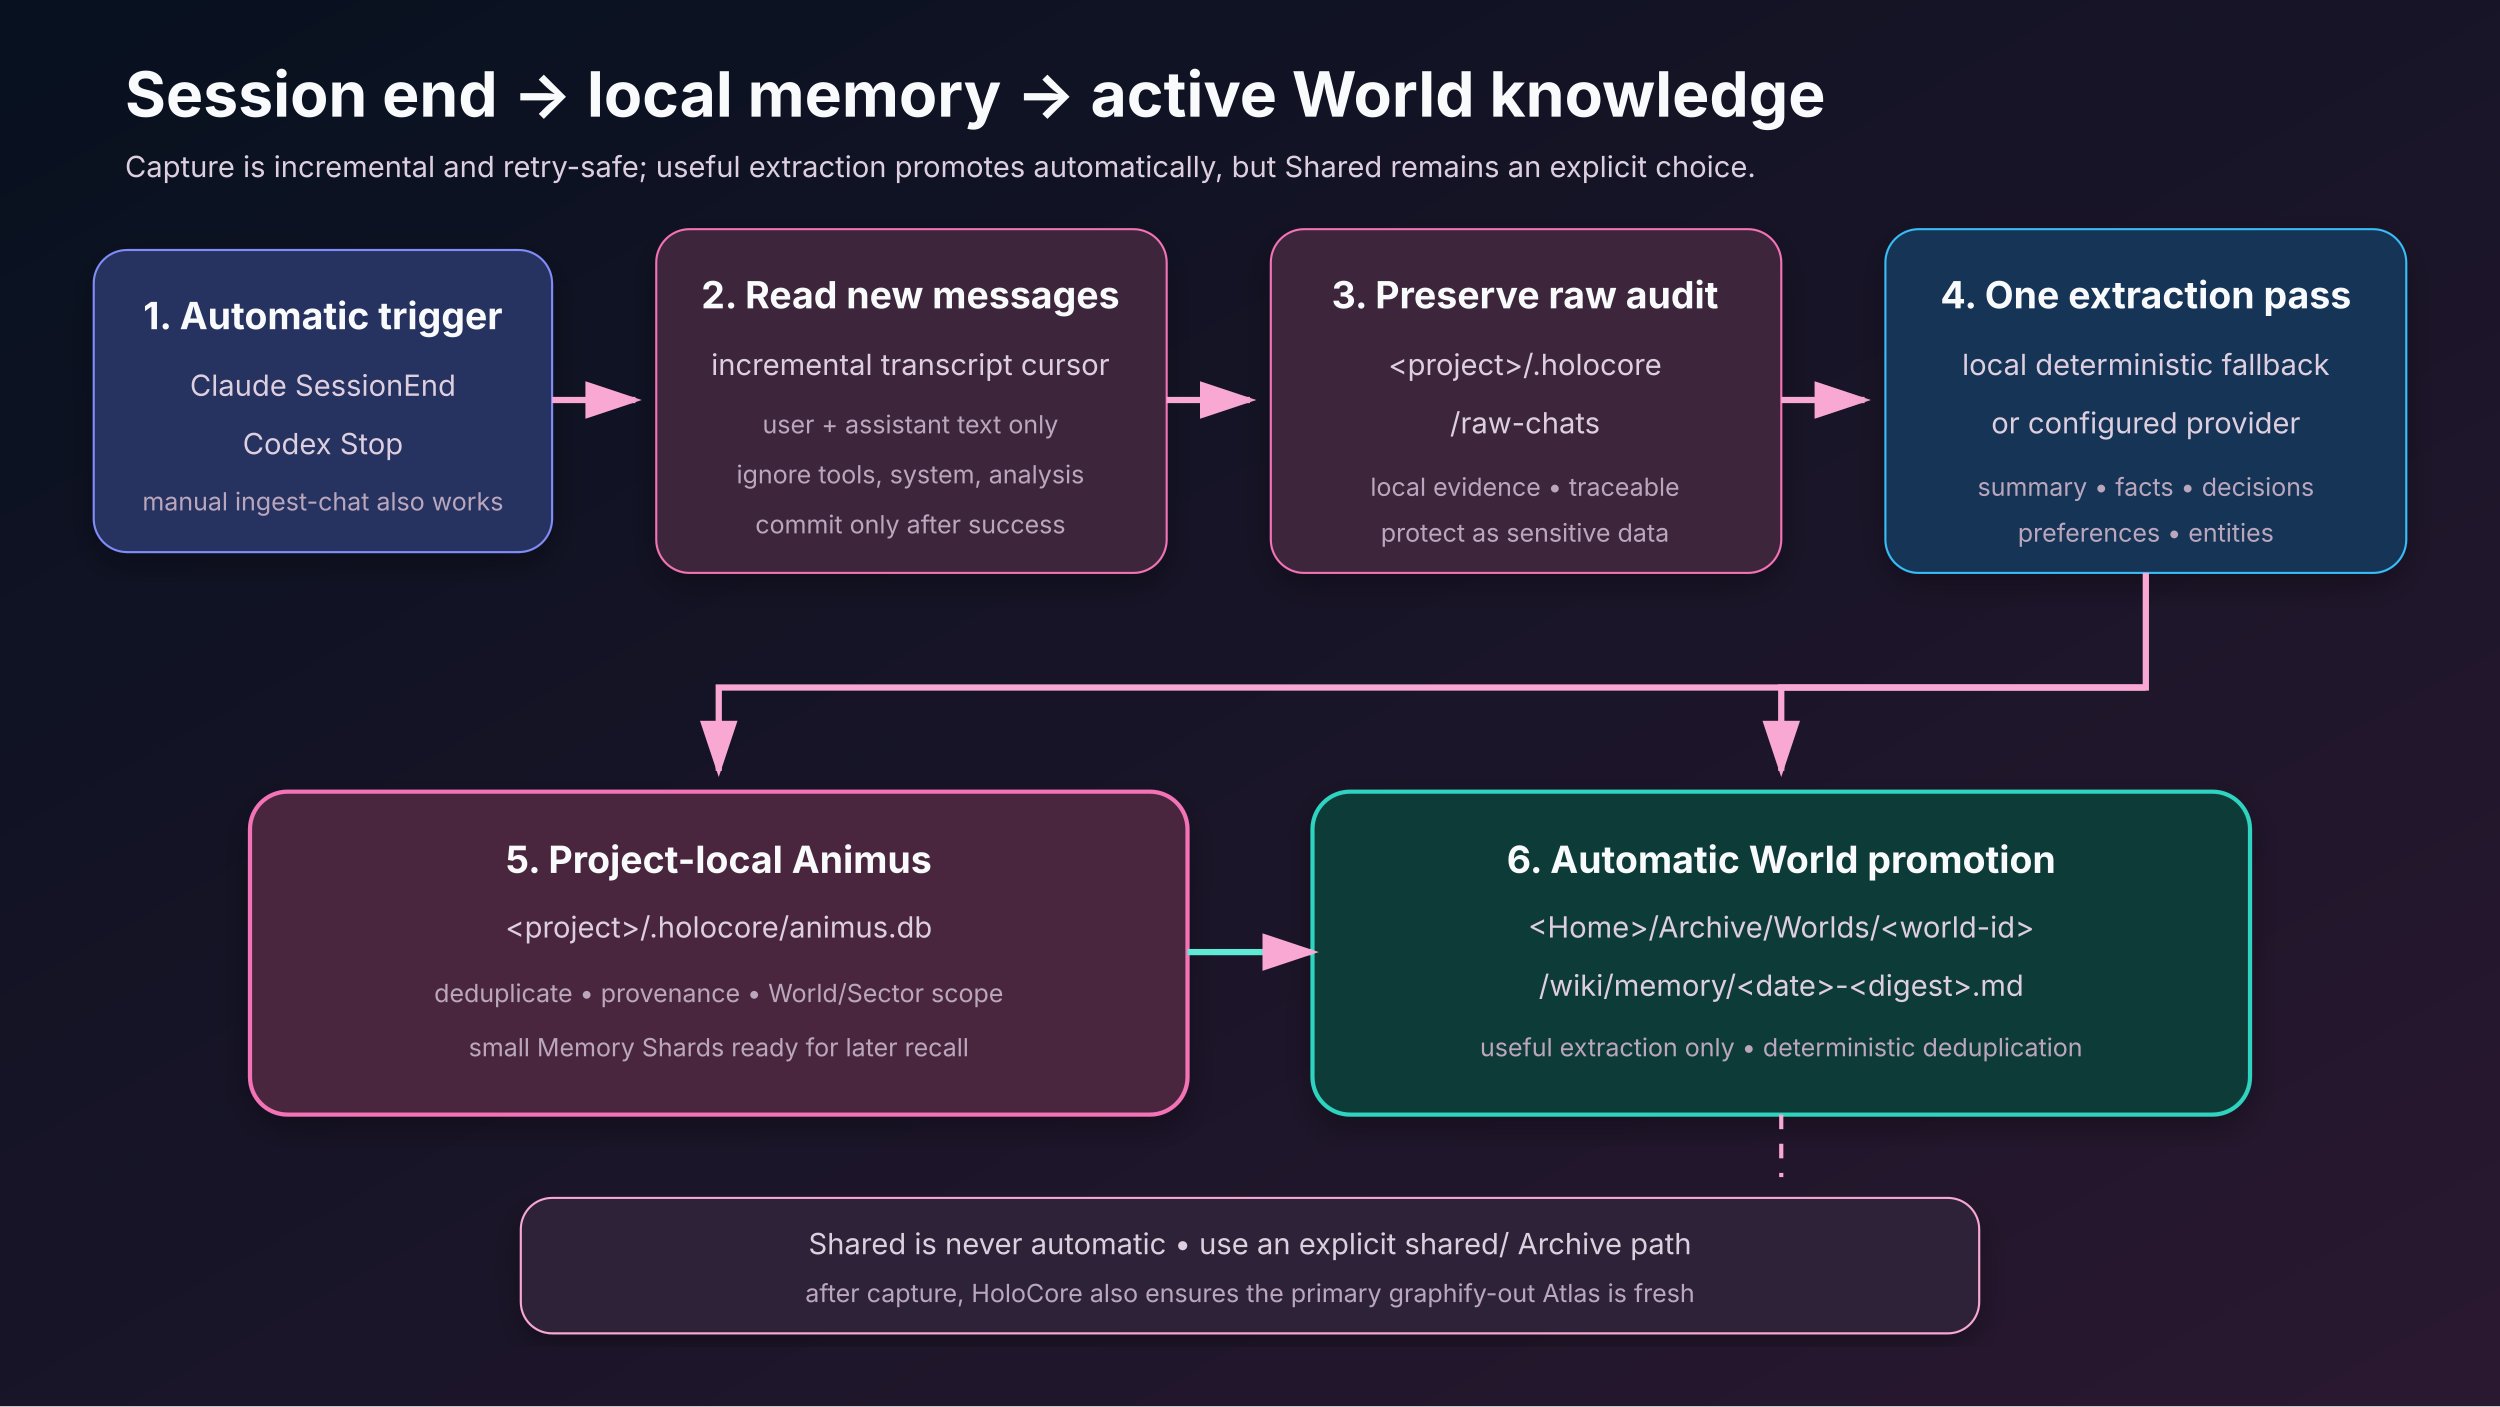
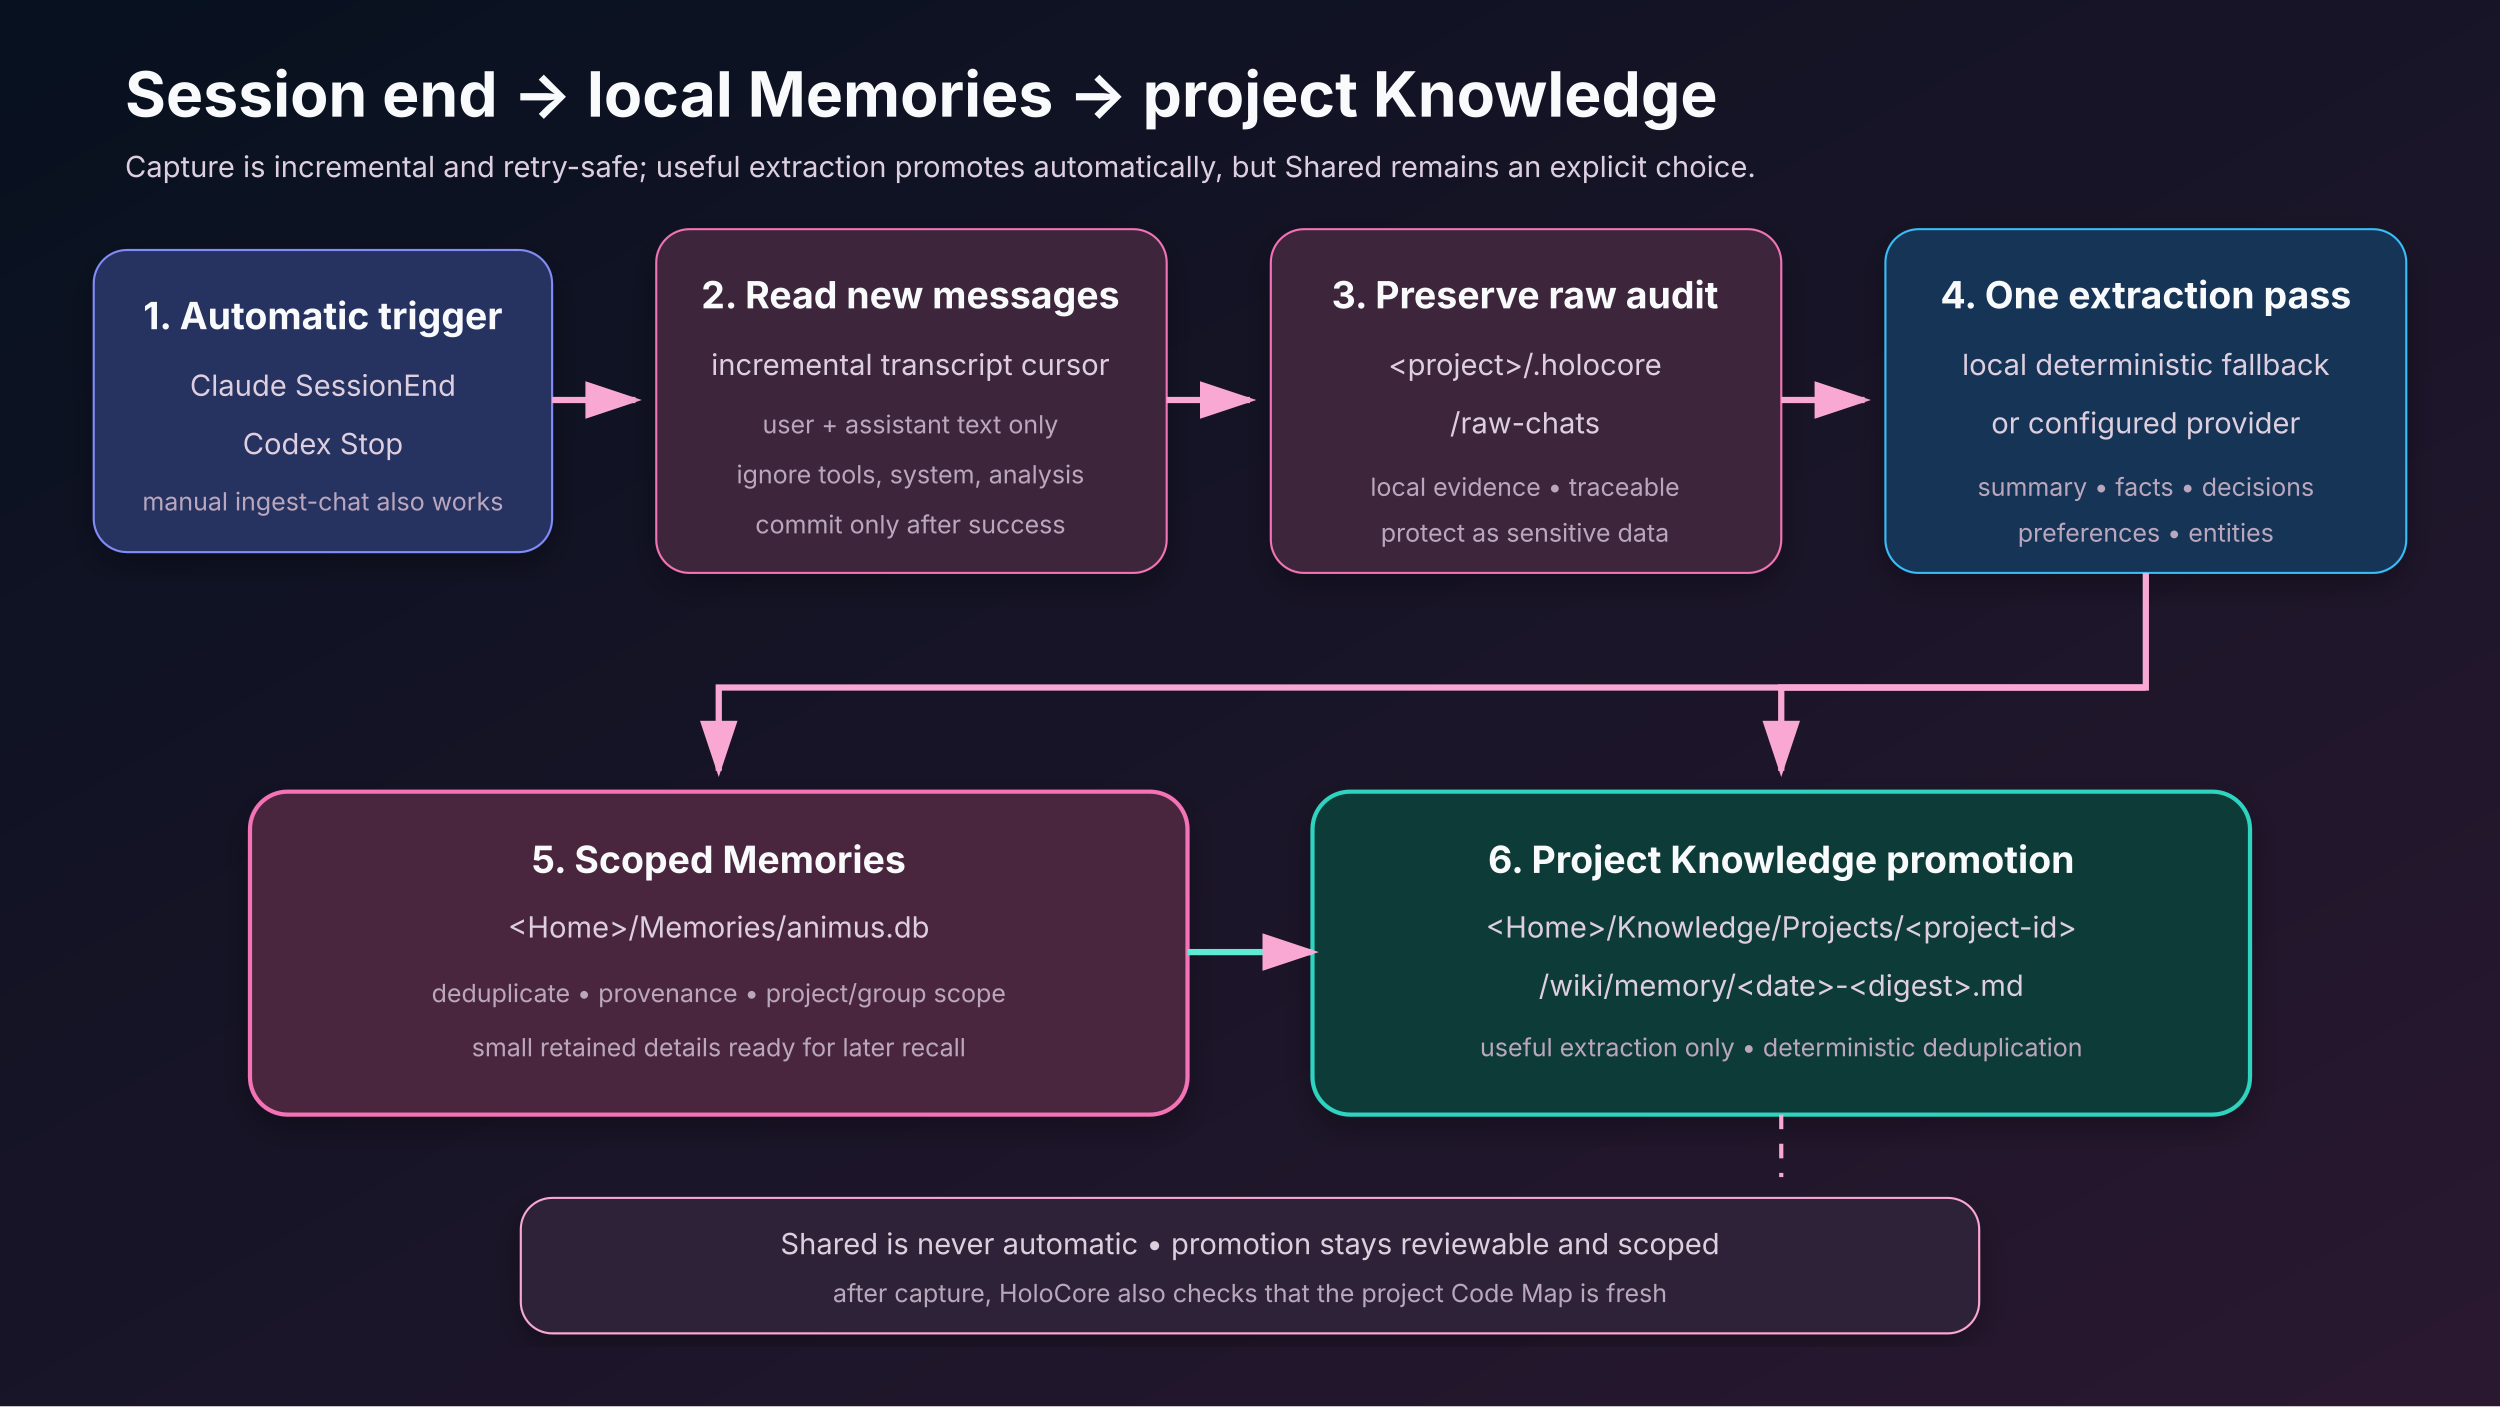
<svg xmlns="http://www.w3.org/2000/svg" width="1200" height="675" viewBox="0 0 1200 675" role="img" aria-labelledby="title desc">
  <defs>
    <linearGradient id="bg" x1="0" y1="0" x2="1" y2="1">
      <stop stop-color="#07111f" />
      <stop offset="1" stop-color="#2a1830" />
    </linearGradient>
    <filter id="s">
      <feDropShadow dx="0" dy="6" stdDeviation="8" flood-color="#000" flood-opacity=".3" />
    </filter>
    <marker id="a" markerWidth="10" markerHeight="10" refX="8" refY="3" orient="auto">
      <path d="M0 0L0 6L9 3z" fill="#f9a8d4" />
    </marker>
    <style>.f{font-family:Inter,Segoe UI,Arial,sans-serif}.t{fill:#f8fafc;font-size:30px;font-weight:700}.h{fill:#f8fafc;font-size:18px;font-weight:700}.p{fill:#ddcfdf;font-size:14px}.n{fill:#baa7bd;font-size:12px}.l{stroke:#f9a8d4;stroke-width:3;fill:none;marker-end:url(#a)}.teal{stroke:#5eead4;stroke-width:3;fill:none;marker-end:url(#a)}.dash{stroke:#f9a8d4;stroke-width:2;stroke-dasharray:7 7;fill:none}</style>
  </defs>
  <rect width="1200" height="675" fill="url(#bg)" />
-   <text x="60" y="56" class="f t">Session end → local memory → active World knowledge</text>
+   <text x="60" y="56" class="f t">Session end → local Memories → project Knowledge</text>
  <text x="60" y="85" class="f p">Capture is incremental and retry-safe; useful extraction promotes automatically, but Shared remains an explicit choice.</text>
  <g filter="url(#s)">
    <rect x="45" y="120" width="220" height="145" rx="16" fill="#25325f" stroke="#818cf8" />
    <text x="155" y="158" text-anchor="middle" class="f h">1. Automatic trigger</text>
    <text x="155" y="190" text-anchor="middle" class="f p">Claude SessionEnd</text>
    <text x="155" y="218" text-anchor="middle" class="f p">Codex Stop</text>
    <text x="155" y="245" text-anchor="middle" class="f n">manual ingest-chat also works</text>
  </g>
  <path d="M265 192H305" class="l" />
  <g filter="url(#s)">
    <rect x="315" y="110" width="245" height="165" rx="16" fill="#3c273b" stroke="#f472b6" />
    <text x="437" y="148" text-anchor="middle" class="f h">2. Read new messages</text>
    <text x="437" y="180" text-anchor="middle" class="f p">incremental transcript cursor</text>
    <text x="437" y="208" text-anchor="middle" class="f n">user + assistant text only</text>
    <text x="437" y="232" text-anchor="middle" class="f n">ignore tools, system, analysis</text>
    <text x="437" y="256" text-anchor="middle" class="f n">commit only after success</text>
  </g>
  <path d="M560 192H600" class="l" />
  <g filter="url(#s)">
    <rect x="610" y="110" width="245" height="165" rx="16" fill="#3c273b" stroke="#f472b6" />
    <text x="732" y="148" text-anchor="middle" class="f h">3. Preserve raw audit</text>
    <text x="732" y="180" text-anchor="middle" class="f p">&lt;project&gt;/.holocore</text>
    <text x="732" y="208" text-anchor="middle" class="f p">/raw-chats</text>
    <text x="732" y="238" text-anchor="middle" class="f n">local evidence • traceable</text>
    <text x="732" y="260" text-anchor="middle" class="f n">protect as sensitive data</text>
  </g>
  <path d="M855 192H895" class="l" />
  <g filter="url(#s)">
    <rect x="905" y="110" width="250" height="165" rx="16" fill="#173456" stroke="#38bdf8" />
    <text x="1030" y="148" text-anchor="middle" class="f h">4. One extraction pass</text>
    <text x="1030" y="180" text-anchor="middle" class="f p">local deterministic fallback</text>
    <text x="1030" y="208" text-anchor="middle" class="f p">or configured provider</text>
    <text x="1030" y="238" text-anchor="middle" class="f n">summary • facts • decisions</text>
    <text x="1030" y="260" text-anchor="middle" class="f n">preferences • entities</text>
  </g>
  <path d="M1030 275V330H345V370" class="l" />
  <path d="M1030 330H855V370" class="l" />
  <g filter="url(#s)">
    <rect x="120" y="380" width="450" height="155" rx="18" fill="#4a283e" stroke="#f472b6" stroke-width="2" />
-     <text x="345" y="419" text-anchor="middle" class="f h">5. Project-local Animus</text>
-     <text x="345" y="450" text-anchor="middle" class="f p">&lt;project&gt;/.holocore/animus.db</text>
-     <text x="345" y="481" text-anchor="middle" class="f n">deduplicate • provenance • World/Sector scope</text>
-     <text x="345" y="507" text-anchor="middle" class="f n">small Memory Shards ready for later recall</text>
+     <text x="345" y="419" text-anchor="middle" class="f h">5. Scoped Memories</text>
+     <text x="345" y="450" text-anchor="middle" class="f p">&lt;Home&gt;/Memories/animus.db</text>
+     <text x="345" y="481" text-anchor="middle" class="f n">deduplicate • provenance • project/group scope</text>
+     <text x="345" y="507" text-anchor="middle" class="f n">small retained details ready for later recall</text>
  </g>
  <g filter="url(#s)">
    <rect x="630" y="380" width="450" height="155" rx="18" fill="#113b39" stroke="#2dd4bf" stroke-width="2" />
-     <text x="855" y="419" text-anchor="middle" class="f h">6. Automatic World promotion</text>
-     <text x="855" y="450" text-anchor="middle" class="f p">&lt;Home&gt;/Archive/Worlds/&lt;world-id&gt;</text>
+     <text x="855" y="419" text-anchor="middle" class="f h">6. Project Knowledge promotion</text>
+     <text x="855" y="450" text-anchor="middle" class="f p">&lt;Home&gt;/Knowledge/Projects/&lt;project-id&gt;</text>
    <text x="855" y="478" text-anchor="middle" class="f p">/wiki/memory/&lt;date&gt;-&lt;digest&gt;.md</text>
    <text x="855" y="507" text-anchor="middle" class="f n">useful extraction only • deterministic deduplication</text>
  </g>
  <path d="M570 457H630" class="teal" />
  <g filter="url(#s)">
    <rect x="250" y="575" width="700" height="65" rx="15" fill="#2d2437" stroke="#f9a8d4" />
-     <text x="600" y="602" text-anchor="middle" class="f p">Shared is never automatic • use an explicit shared/ Archive path</text>
-     <text x="600" y="625" text-anchor="middle" class="f n">after capture, HoloCore also ensures the primary graphify-out Atlas is fresh</text>
+     <text x="600" y="602" text-anchor="middle" class="f p">Shared is never automatic • promotion stays reviewable and scoped</text>
+     <text x="600" y="625" text-anchor="middle" class="f n">after capture, HoloCore also checks that the project Code Map is fresh</text>
  </g>
  <path d="M855 535V565" class="dash" />
</svg>
